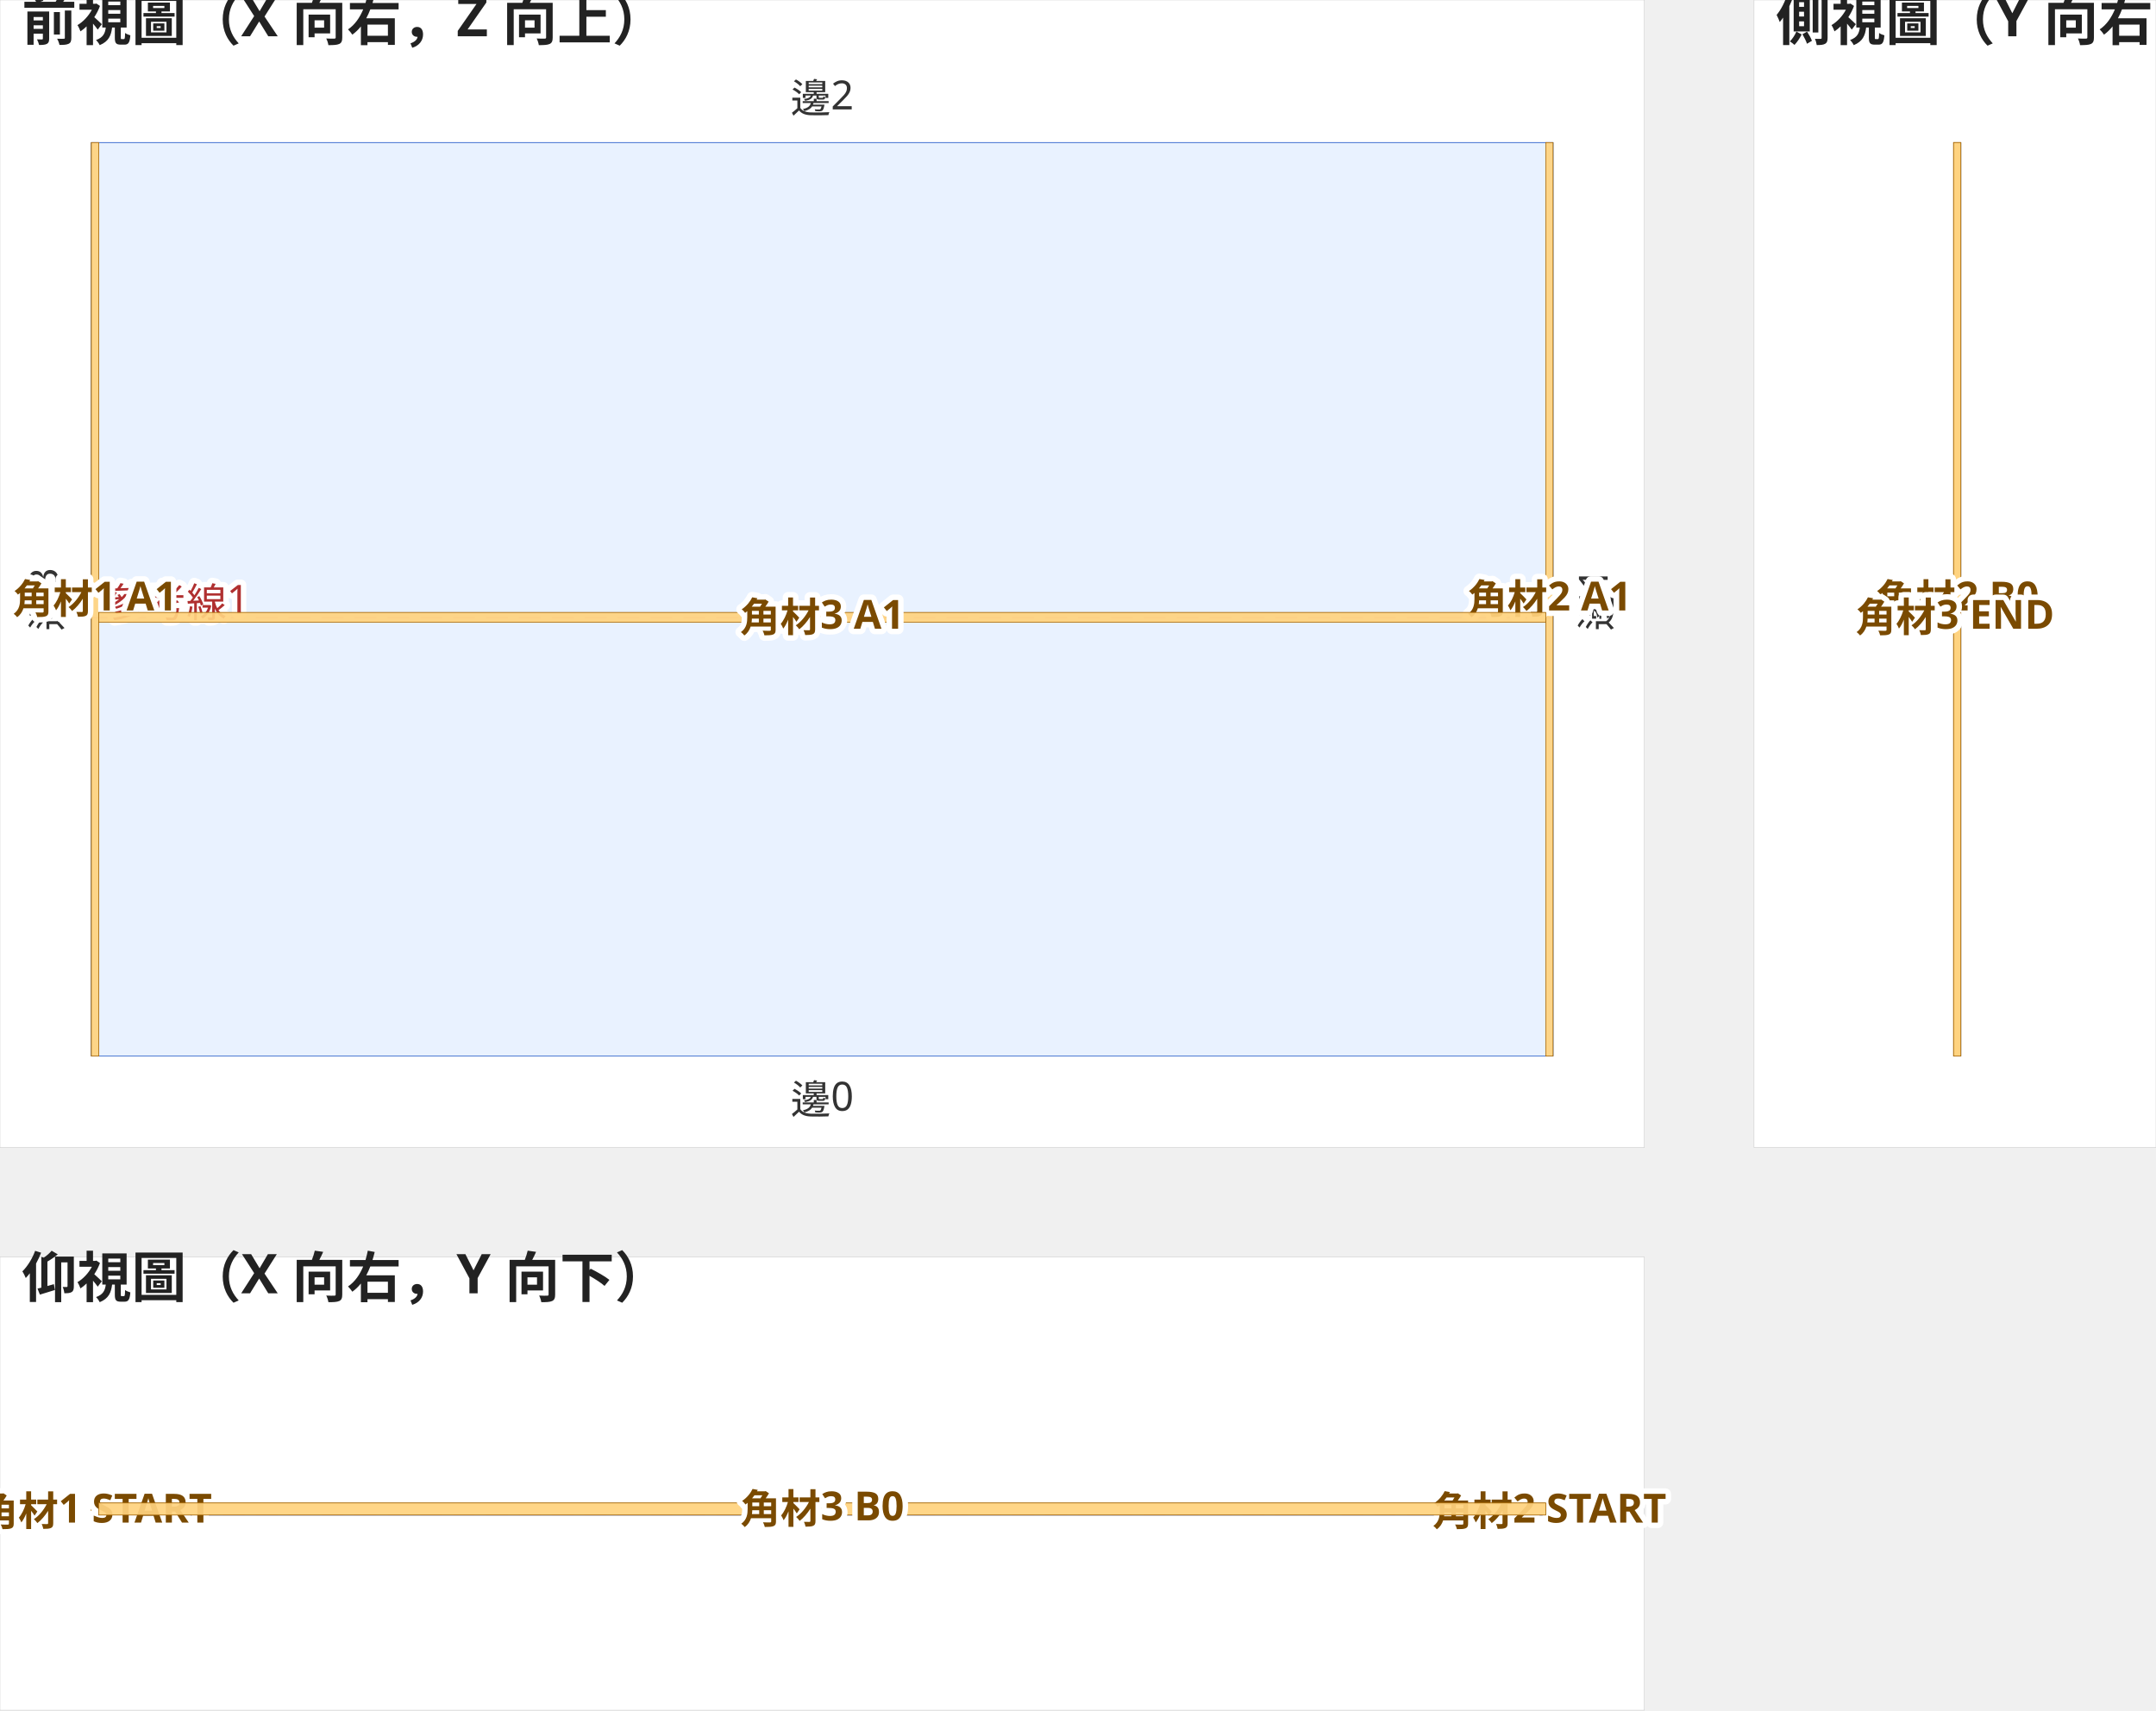
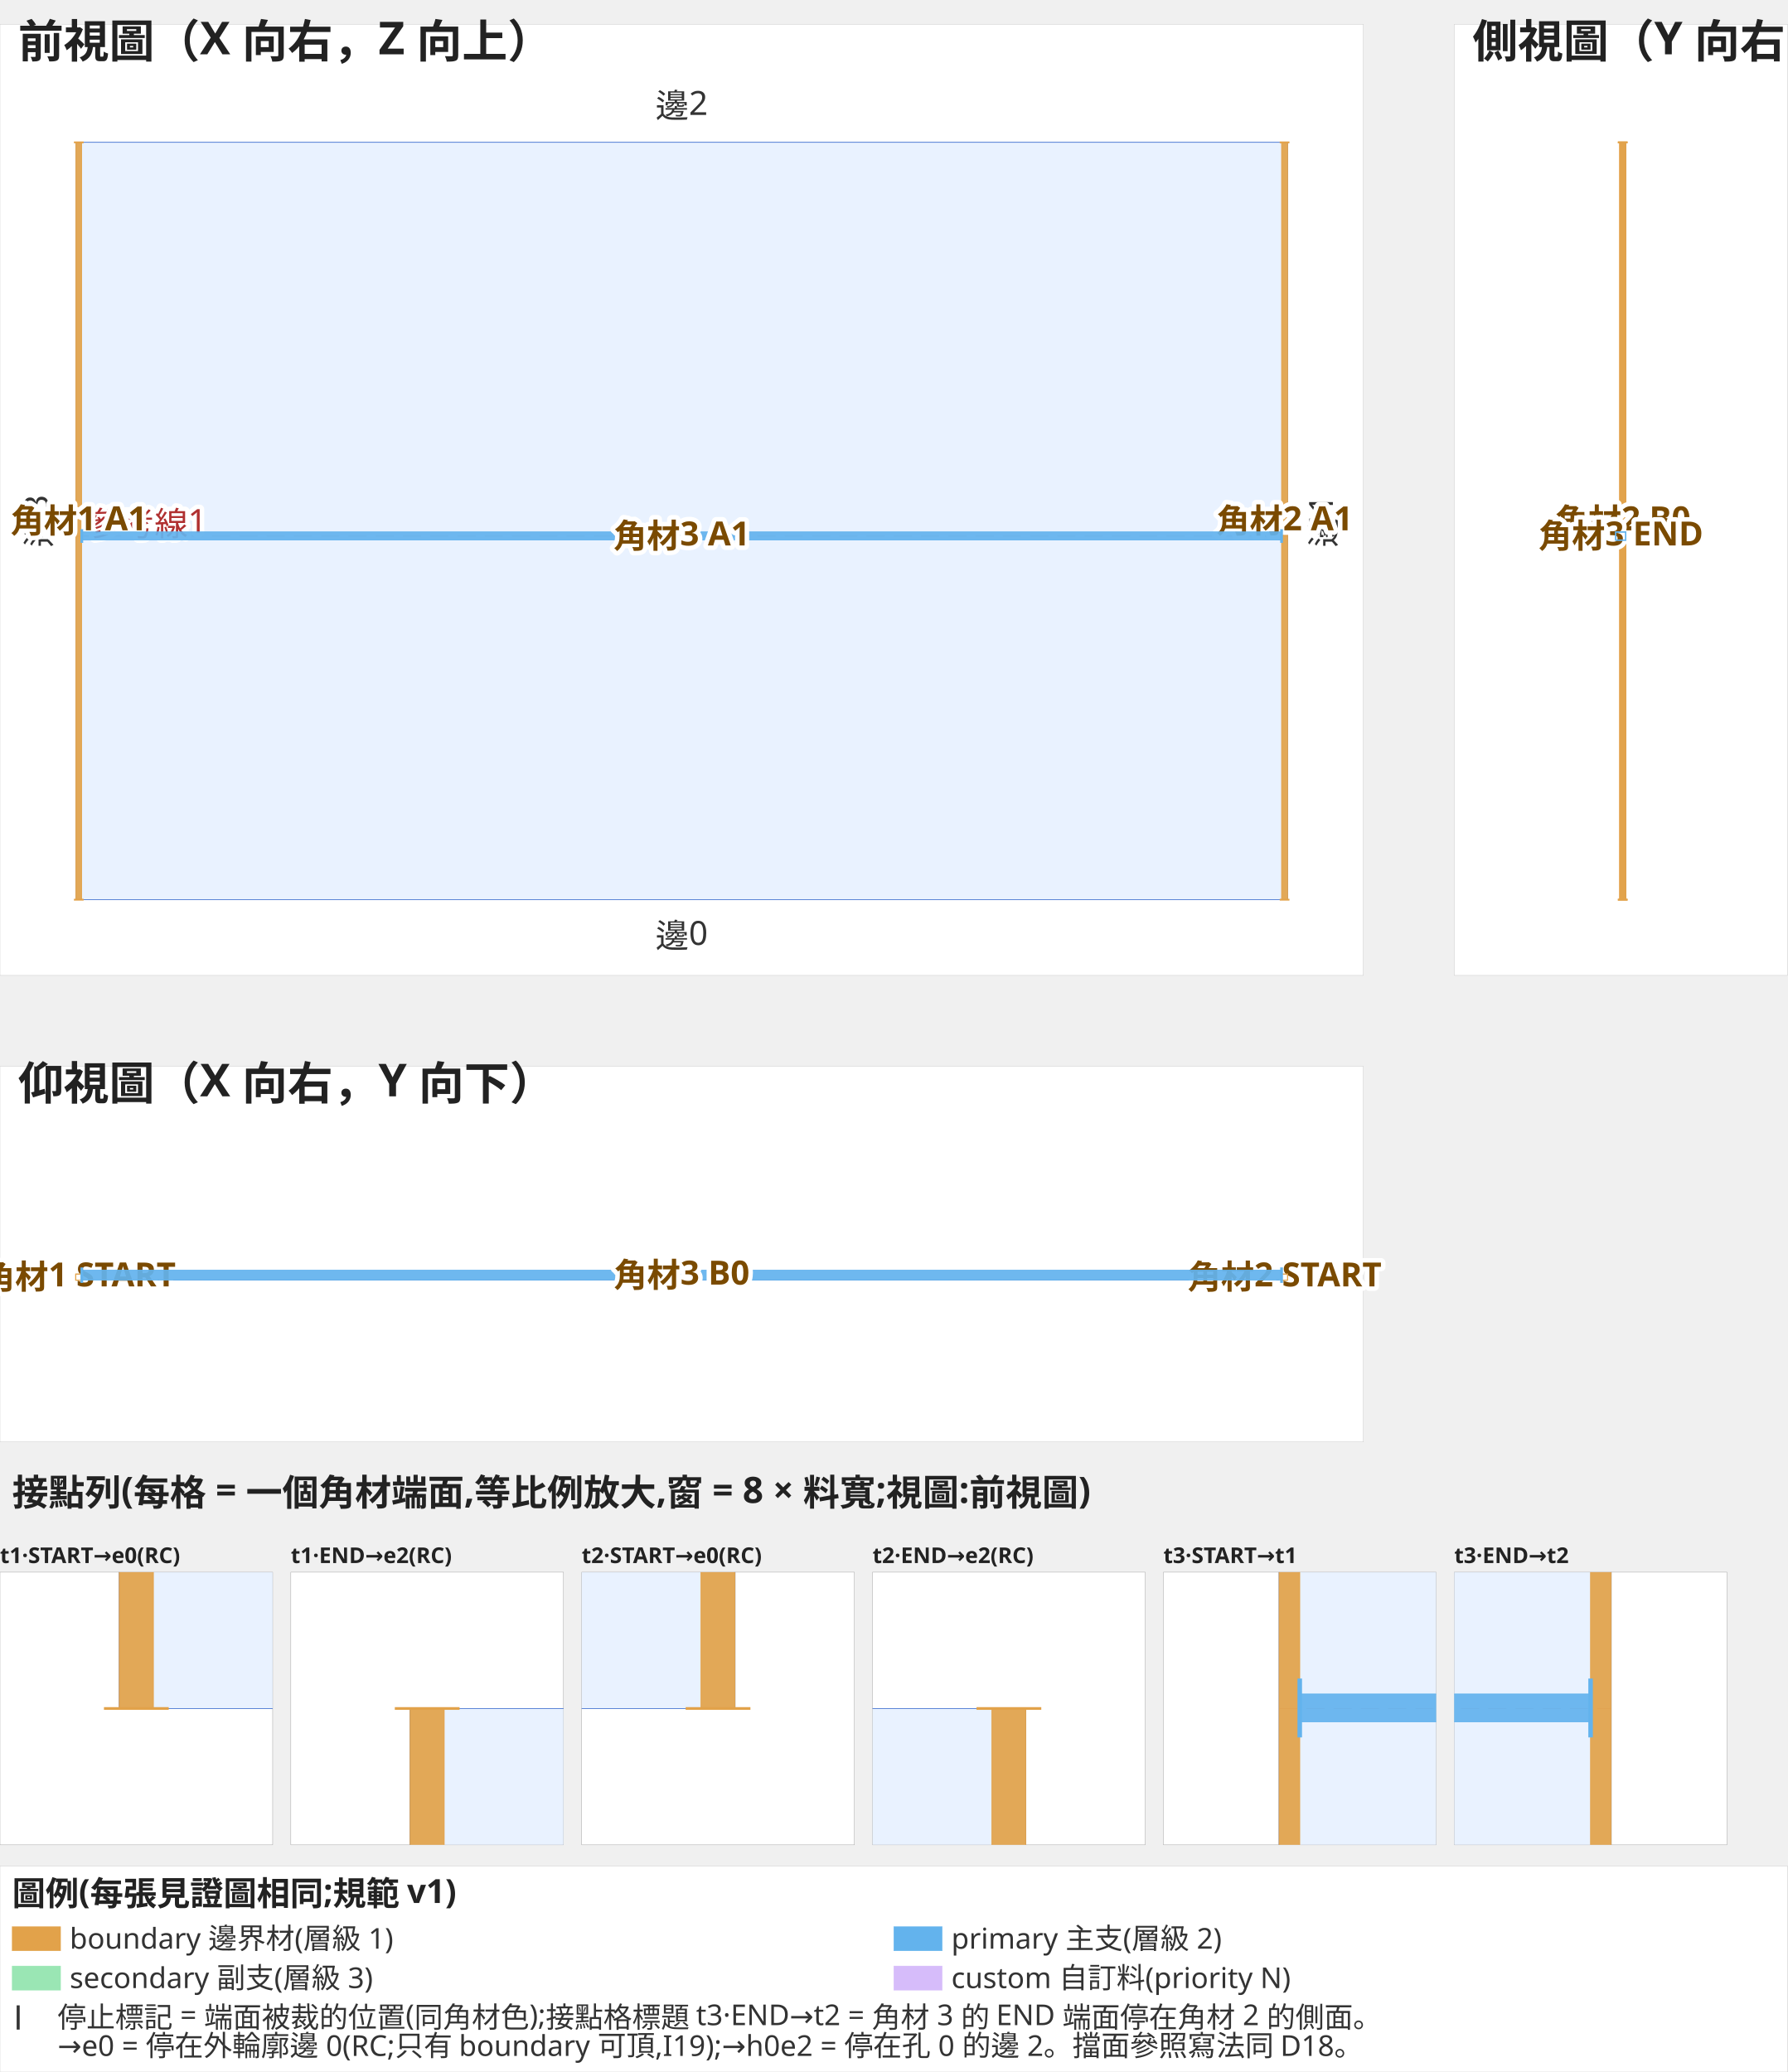
- <svg xmlns="http://www.w3.org/2000/svg" width="100%" viewBox="0 0 5900 4680" data-full="0 0 5900 4680">
+ <svg xmlns="http://www.w3.org/2000/svg" width="100%" viewBox="0 -80 5900 6840" data-full="0 -80 5900 6840">
  <style>
  polygon, line, rect { vector-effect: non-scaling-stroke; }
  .frame { fill: #ffffff; stroke: #bbbbbb; stroke-width: 1px; }
  .title { font: bold 150px sans-serif; fill: #222222; }
  .label { font: 110px sans-serif; fill: #333333; text-anchor: middle; dominant-baseline: middle; }
  .guide-label { text-anchor: start; fill: #b03030; }
  .timber-label { fill: #7a4a00; font-weight: bold; }
  .guide-label, .timber-label { paint-order: stroke; stroke: #ffffff; stroke-width: 30px; stroke-linejoin: round; }
  .surface { fill: #dbe9ff; fill-opacity: 0.6; stroke: #3366cc; stroke-width: 1.5px; }
  .hole { fill: #ffffff; stroke: #3366cc; stroke-width: 1.5px; }
  .edge { stroke: #3366cc; stroke-width: 1.5px; }
  .edge-free { stroke: #e08020; stroke-width: 1.5px; stroke-dasharray: 30 15; }
  .guide { stroke: #cc3333; stroke-width: 1px; stroke-dasharray: 60 30; }
  .timber-face { fill: #ffd27f; fill-opacity: 0.5; stroke: #a06000; stroke-width: 1.5px; }
  .timber-face-near { fill-opacity: 0.85; }
</style>
-   <g transform="translate(250,2890)">
+   <style id="witness">.role-boundary{fill:#e2a24a;stroke:#e2a24a}.role-primary{fill:#63b3ed;stroke:#63b3ed}.role-secondary{fill:#9ae6b4;stroke:#9ae6b4}.role-custom{fill:#d6bcfa;stroke:#d6bcfa}.stop{fill:none;stroke-linecap:butt}.stop-label{font:bold 110px sans-serif;dominant-baseline:middle;paint-order:stroke;stroke:#ffffff;stroke-width:30px;stroke-linejoin:round}.tile-frame{fill:#ffffff;stroke:#888888;stroke-width:1px}.tile-title{font:bold 72px sans-serif;fill:#222222}.tile .label{display:none}.legend-title{font:bold 110px sans-serif;fill:#222222}.legend-text{font:95px sans-serif;fill:#333333;dominant-baseline:middle}.legend-box{fill:#ffffff;stroke:#bbbbbb;stroke-width:1px}.section-title{font:bold 120px sans-serif;fill:#222222}</style>
+   <g transform="translate(250,2890)" data-view="front">
    <rect class="frame" x="-250" y="-2890" width="4500" height="3140" />
    <text x="-190" y="-2780" class="title">前視圖（X 向右，Z 向上）</text>
    <polygon points="0,0 4000,0 4000,-2500 0,-2500" class="surface" />
    <line x1="0" y1="0" x2="4000" y2="0" class="edge" />
    <text x="2000" y="120" class="label">邊0</text>
    <line x1="4000" y1="0" x2="4000" y2="-2500" class="edge" />
    <text x="4120" y="-1250" class="label" transform="rotate(-90 4120 -1250)">邊1</text>
    <line x1="4000" y1="-2500" x2="0" y2="-2500" class="edge" />
    <text x="2000" y="-2620" class="label">邊2</text>
    <line x1="0" y1="-2500" x2="0" y2="0" class="edge" />
    <text x="-120" y="-1250" class="label" transform="rotate(-90 -120 -1250)">邊3</text>
    <line x1="0" y1="-1200" x2="4000" y2="-1200" class="guide" />
    <text x="40" y="-1240" class="label guide-label">參考線1</text>
-     <polygon points="20,0 0,0 0,-2500 20,-2500" class="timber-face" />
-     <polygon points="20,0 20,-2500 0,-2500 0,0" class="timber-face timber-face-near" />
+     <polygon points="20,0 0,0 0,-2500 20,-2500" class="timber-face role-boundary" data-t="1" />
+     <polygon points="20,0 20,-2500 0,-2500 0,0" class="timber-face timber-face-near role-boundary" data-t="1" />
    <text x="10" y="-1250" class="label timber-label">角材1 A1</text>
-     <polygon points="4000,0 3980,0 3980,-2500 4000,-2500" class="timber-face" />
-     <polygon points="4000,0 4000,-2500 3980,-2500 3980,0" class="timber-face timber-face-near" />
+     <polygon points="4000,0 3980,0 3980,-2500 4000,-2500" class="timber-face role-boundary" data-t="2" />
+     <polygon points="4000,0 4000,-2500 3980,-2500 3980,0" class="timber-face timber-face-near role-boundary" data-t="2" />
    <text x="3990" y="-1250" class="label timber-label">角材2 A1</text>
-     <polygon points="20,-1187 20,-1214 3980,-1214 3980,-1187" class="timber-face" />
-     <polygon points="20,-1187 3980,-1187 3980,-1214 20,-1214" class="timber-face timber-face-near" />
+     <polygon points="20,-1187 20,-1214 3980,-1214 3980,-1187" class="timber-face role-primary" data-t="3" />
+     <polygon points="20,-1187 3980,-1187 3980,-1214 20,-1214" class="timber-face timber-face-near role-primary" data-t="3" />
    <text x="2000" y="-1200" class="label timber-label">角材3 A1</text>
+     <line x1="-6" y1="0" x2="26" y2="0" class="stop" stroke="#e2a24a" stroke-width="6" data-joint="t1.START" />
+     <line x1="-6" y1="-2500" x2="26" y2="-2500" class="stop" stroke="#e2a24a" stroke-width="6" data-joint="t1.END" />
+     <line x1="3974" y1="0" x2="4006" y2="0" class="stop" stroke="#e2a24a" stroke-width="6" data-joint="t2.START" />
+     <line x1="3974" y1="-2500" x2="4006" y2="-2500" class="stop" stroke="#e2a24a" stroke-width="6" data-joint="t2.END" />
+     <line x1="20" y1="-1223" x2="20" y2="-1178" class="stop" stroke="#63b3ed" stroke-width="9" data-joint="t3.START" />
+     <line x1="3980" y1="-1223" x2="3980" y2="-1178" class="stop" stroke="#63b3ed" stroke-width="9" data-joint="t3.END" />
  </g>
-   <g transform="translate(5366,2890)">
+   <g transform="translate(5366,2890)" data-view="side">
    <rect class="frame" x="-566" y="-2890" width="1100" height="3140" />
    <text x="-506" y="-2780" class="title">側視圖（Y 向右，Z 向上）</text>
    <polygon points="0,0 0,0 0,-2500 0,-2500" class="surface" />
    <line x1="0" y1="0" x2="0" y2="0" class="edge" />
    <line x1="0" y1="0" x2="0" y2="-2500" class="edge" />
    <line x1="0" y1="-2500" x2="0" y2="-2500" class="edge" />
    <line x1="0" y1="-2500" x2="0" y2="0" class="edge" />
    <line x1="0" y1="-1200" x2="0" y2="-1200" class="guide" />
-     <polygon points="0,0 -20,0 -20,-2500 0,-2500" class="timber-face" />
-     <polygon points="0,0 0,-2500 -20,-2500 -20,0" class="timber-face timber-face-near" />
+     <polygon points="0,0 -20,0 -20,-2500 0,-2500" class="timber-face role-boundary" data-t="1" />
+     <polygon points="0,0 0,-2500 -20,-2500 -20,0" class="timber-face timber-face-near role-boundary" data-t="1" />
    <text x="-10" y="-1250" class="label timber-label">角材1 B0</text>
-     <polygon points="0,0 -20,0 -20,-2500 0,-2500" class="timber-face" />
-     <polygon points="0,0 0,-2500 -20,-2500 -20,0" class="timber-face timber-face-near" />
+     <polygon points="0,0 -20,0 -20,-2500 0,-2500" class="timber-face role-boundary" data-t="2" />
+     <polygon points="0,0 0,-2500 -20,-2500 -20,0" class="timber-face timber-face-near role-boundary" data-t="2" />
    <text x="-10" y="-1250" class="label timber-label">角材2 B0</text>
-     <polygon points="0,-1187 -33,-1187 -33,-1214 0,-1214" class="timber-face" />
-     <polygon points="0,-1187 0,-1214 -33,-1214 -33,-1187" class="timber-face timber-face-near" />
+     <polygon points="0,-1187 -33,-1187 -33,-1214 0,-1214" class="timber-face role-primary" data-t="3" />
+     <polygon points="0,-1187 0,-1214 -33,-1214 -33,-1187" class="timber-face timber-face-near role-primary" data-t="3" />
    <text x="-16" y="-1200" class="label timber-label">角材3 END</text>
+     <line x1="-26" y1="0" x2="6" y2="0" class="stop" stroke="#e2a24a" stroke-width="6" data-joint="t1.START" />
+     <line x1="-26" y1="-2500" x2="6" y2="-2500" class="stop" stroke="#e2a24a" stroke-width="6" data-joint="t1.END" />
+     <line x1="-26" y1="0" x2="6" y2="0" class="stop" stroke="#e2a24a" stroke-width="6" data-joint="t2.START" />
+     <line x1="-26" y1="-2500" x2="6" y2="-2500" class="stop" stroke="#e2a24a" stroke-width="6" data-joint="t2.END" />
+     <rect x="-33" y="-1214" width="33" height="27" class="stop" stroke="#63b3ed" stroke-width="4" data-joint="t3.START" />
+     <rect x="-33" y="-1214" width="33" height="27" class="stop" stroke="#63b3ed" stroke-width="4" data-joint="t3.END" />
  </g>
-   <g transform="translate(250,4146)">
+   <g transform="translate(250,4146)" data-view="bottom">
    <rect class="frame" x="-250" y="-706" width="4500" height="1240" />
    <text x="-190" y="-596" class="title">仰視圖（X 向右，Y 向下）</text>
    <polygon points="0,0 4000,0 4000,0 0,0" class="surface" />
    <line x1="0" y1="0" x2="4000" y2="0" class="edge" />
    <line x1="4000" y1="0" x2="4000" y2="0" class="edge" />
    <line x1="4000" y1="0" x2="0" y2="0" class="edge" />
    <line x1="0" y1="0" x2="0" y2="0" class="edge" />
    <line x1="0" y1="0" x2="4000" y2="0" class="guide" />
-     <polygon points="20,0 0,0 0,-20 20,-20" class="timber-face" />
-     <polygon points="20,0 20,-20 0,-20 0,0" class="timber-face timber-face-near" />
+     <polygon points="20,0 0,0 0,-20 20,-20" class="timber-face role-boundary" data-t="1" />
+     <polygon points="20,0 20,-20 0,-20 0,0" class="timber-face timber-face-near role-boundary" data-t="1" />
    <text x="10" y="-10" class="label timber-label">角材1 START</text>
-     <polygon points="4000,0 3980,0 3980,-20 4000,-20" class="timber-face" />
-     <polygon points="4000,0 4000,-20 3980,-20 3980,0" class="timber-face timber-face-near" />
+     <polygon points="4000,0 3980,0 3980,-20 4000,-20" class="timber-face role-boundary" data-t="2" />
+     <polygon points="4000,0 4000,-20 3980,-20 3980,0" class="timber-face timber-face-near role-boundary" data-t="2" />
    <text x="3990" y="-10" class="label timber-label">角材2 START</text>
-     <polygon points="20,0 20,-33 3980,-33 3980,0" class="timber-face" />
-     <polygon points="20,0 3980,0 3980,-33 20,-33" class="timber-face timber-face-near" />
+     <polygon points="20,0 20,-33 3980,-33 3980,0" class="timber-face role-primary" data-t="3" />
+     <polygon points="20,0 3980,0 3980,-33 20,-33" class="timber-face timber-face-near role-primary" data-t="3" />
    <text x="2000" y="-16" class="label timber-label">角材3 B0</text>
+     <rect x="0" y="-20" width="20" height="20" class="stop" stroke="#e2a24a" stroke-width="3" data-joint="t1.START" />
+     <rect x="0" y="-20" width="20" height="20" class="stop" stroke="#e2a24a" stroke-width="3" data-joint="t1.END" />
+     <rect x="3980" y="-20" width="20" height="20" class="stop" stroke="#e2a24a" stroke-width="3" data-joint="t2.START" />
+     <rect x="3980" y="-20" width="20" height="20" class="stop" stroke="#e2a24a" stroke-width="3" data-joint="t2.END" />
+     <line x1="20" y1="-42" x2="20" y2="9" class="stop" stroke="#63b3ed" stroke-width="9" data-joint="t3.START" />
+     <line x1="3980" y1="-42" x2="3980" y2="9" class="stop" stroke="#63b3ed" stroke-width="9" data-joint="t3.END" />
  </g>
+   <text x="40" y="4890" class="section-title">接點列(每格 = 一個角材端面,等比例放大,窗 = 8 × 料寬;視圖:前視圖)</text>
+   <text x="0" y="5080" class="tile-title">t1·START→e0(RC)</text>
+   <rect x="0" y="5110" width="900" height="900" class="tile-frame" />
+   <svg x="0" y="5110" width="900" height="900" viewBox="-70 -80 160 160" preserveAspectRatio="xMidYMid meet" class="tile" data-joint="t1.START">
+     <polygon points="0,0 4000,0 4000,-2500 0,-2500" class="surface" />
+     <line x1="0" y1="0" x2="4000" y2="0" class="edge" />
+     <line x1="4000" y1="0" x2="4000" y2="-2500" class="edge" />
+     <line x1="4000" y1="-2500" x2="0" y2="-2500" class="edge" />
+     <line x1="0" y1="-2500" x2="0" y2="0" class="edge" />
+     <line x1="0" y1="-1200" x2="4000" y2="-1200" class="guide" />
+     <polygon points="20,0 0,0 0,-2500 20,-2500" class="timber-face role-boundary" data-t="1" />
+     <polygon points="20,0 20,-2500 0,-2500 0,0" class="timber-face timber-face-near role-boundary" data-t="1" />
+     <polygon points="4000,0 3980,0 3980,-2500 4000,-2500" class="timber-face role-boundary" data-t="2" />
+     <polygon points="4000,0 4000,-2500 3980,-2500 3980,0" class="timber-face timber-face-near role-boundary" data-t="2" />
+     <polygon points="20,-1187 20,-1214 3980,-1214 3980,-1187" class="timber-face role-primary" data-t="3" />
+     <polygon points="20,-1187 3980,-1187 3980,-1214 20,-1214" class="timber-face timber-face-near role-primary" data-t="3" />
+     <line x1="-9" y1="0" x2="29" y2="0" class="stop" stroke="#e2a24a" stroke-width="9" data-joint="t1.START" />
+   </svg>
+   <text x="960" y="5080" class="tile-title">t1·END→e2(RC)</text>
+   <rect x="960" y="5110" width="900" height="900" class="tile-frame" />
+   <svg x="960" y="5110" width="900" height="900" viewBox="-70 -2580 160 160" preserveAspectRatio="xMidYMid meet" class="tile" data-joint="t1.END">
+     <polygon points="0,0 4000,0 4000,-2500 0,-2500" class="surface" />
+     <line x1="0" y1="0" x2="4000" y2="0" class="edge" />
+     <line x1="4000" y1="0" x2="4000" y2="-2500" class="edge" />
+     <line x1="4000" y1="-2500" x2="0" y2="-2500" class="edge" />
+     <line x1="0" y1="-2500" x2="0" y2="0" class="edge" />
+     <line x1="0" y1="-1200" x2="4000" y2="-1200" class="guide" />
+     <polygon points="20,0 0,0 0,-2500 20,-2500" class="timber-face role-boundary" data-t="1" />
+     <polygon points="20,0 20,-2500 0,-2500 0,0" class="timber-face timber-face-near role-boundary" data-t="1" />
+     <polygon points="4000,0 3980,0 3980,-2500 4000,-2500" class="timber-face role-boundary" data-t="2" />
+     <polygon points="4000,0 4000,-2500 3980,-2500 3980,0" class="timber-face timber-face-near role-boundary" data-t="2" />
+     <polygon points="20,-1187 20,-1214 3980,-1214 3980,-1187" class="timber-face role-primary" data-t="3" />
+     <polygon points="20,-1187 3980,-1187 3980,-1214 20,-1214" class="timber-face timber-face-near role-primary" data-t="3" />
+     <line x1="-9" y1="-2500" x2="29" y2="-2500" class="stop" stroke="#e2a24a" stroke-width="9" data-joint="t1.END" />
+   </svg>
+   <text x="1920" y="5080" class="tile-title">t2·START→e0(RC)</text>
+   <rect x="1920" y="5110" width="900" height="900" class="tile-frame" />
+   <svg x="1920" y="5110" width="900" height="900" viewBox="3910 -80 160 160" preserveAspectRatio="xMidYMid meet" class="tile" data-joint="t2.START">
+     <polygon points="0,0 4000,0 4000,-2500 0,-2500" class="surface" />
+     <line x1="0" y1="0" x2="4000" y2="0" class="edge" />
+     <line x1="4000" y1="0" x2="4000" y2="-2500" class="edge" />
+     <line x1="4000" y1="-2500" x2="0" y2="-2500" class="edge" />
+     <line x1="0" y1="-2500" x2="0" y2="0" class="edge" />
+     <line x1="0" y1="-1200" x2="4000" y2="-1200" class="guide" />
+     <polygon points="20,0 0,0 0,-2500 20,-2500" class="timber-face role-boundary" data-t="1" />
+     <polygon points="20,0 20,-2500 0,-2500 0,0" class="timber-face timber-face-near role-boundary" data-t="1" />
+     <polygon points="4000,0 3980,0 3980,-2500 4000,-2500" class="timber-face role-boundary" data-t="2" />
+     <polygon points="4000,0 4000,-2500 3980,-2500 3980,0" class="timber-face timber-face-near role-boundary" data-t="2" />
+     <polygon points="20,-1187 20,-1214 3980,-1214 3980,-1187" class="timber-face role-primary" data-t="3" />
+     <polygon points="20,-1187 3980,-1187 3980,-1214 20,-1214" class="timber-face timber-face-near role-primary" data-t="3" />
+     <line x1="3971" y1="0" x2="4009" y2="0" class="stop" stroke="#e2a24a" stroke-width="9" data-joint="t2.START" />
+   </svg>
+   <text x="2880" y="5080" class="tile-title">t2·END→e2(RC)</text>
+   <rect x="2880" y="5110" width="900" height="900" class="tile-frame" />
+   <svg x="2880" y="5110" width="900" height="900" viewBox="3910 -2580 160 160" preserveAspectRatio="xMidYMid meet" class="tile" data-joint="t2.END">
+     <polygon points="0,0 4000,0 4000,-2500 0,-2500" class="surface" />
+     <line x1="0" y1="0" x2="4000" y2="0" class="edge" />
+     <line x1="4000" y1="0" x2="4000" y2="-2500" class="edge" />
+     <line x1="4000" y1="-2500" x2="0" y2="-2500" class="edge" />
+     <line x1="0" y1="-2500" x2="0" y2="0" class="edge" />
+     <line x1="0" y1="-1200" x2="4000" y2="-1200" class="guide" />
+     <polygon points="20,0 0,0 0,-2500 20,-2500" class="timber-face role-boundary" data-t="1" />
+     <polygon points="20,0 20,-2500 0,-2500 0,0" class="timber-face timber-face-near role-boundary" data-t="1" />
+     <polygon points="4000,0 3980,0 3980,-2500 4000,-2500" class="timber-face role-boundary" data-t="2" />
+     <polygon points="4000,0 4000,-2500 3980,-2500 3980,0" class="timber-face timber-face-near role-boundary" data-t="2" />
+     <polygon points="20,-1187 20,-1214 3980,-1214 3980,-1187" class="timber-face role-primary" data-t="3" />
+     <polygon points="20,-1187 3980,-1187 3980,-1214 20,-1214" class="timber-face timber-face-near role-primary" data-t="3" />
+     <line x1="3971" y1="-2500" x2="4009" y2="-2500" class="stop" stroke="#e2a24a" stroke-width="9" data-joint="t2.END" />
+   </svg>
+   <text x="3840" y="5080" class="tile-title">t3·START→t1</text>
+   <rect x="3840" y="5110" width="900" height="900" class="tile-frame" />
+   <svg x="3840" y="5110" width="900" height="900" viewBox="-112 -1332 264 264" preserveAspectRatio="xMidYMid meet" class="tile" data-joint="t3.START">
+     <polygon points="0,0 4000,0 4000,-2500 0,-2500" class="surface" />
+     <line x1="0" y1="0" x2="4000" y2="0" class="edge" />
+     <line x1="4000" y1="0" x2="4000" y2="-2500" class="edge" />
+     <line x1="4000" y1="-2500" x2="0" y2="-2500" class="edge" />
+     <line x1="0" y1="-2500" x2="0" y2="0" class="edge" />
+     <line x1="0" y1="-1200" x2="4000" y2="-1200" class="guide" />
+     <polygon points="20,0 0,0 0,-2500 20,-2500" class="timber-face role-boundary" data-t="1" />
+     <polygon points="20,0 20,-2500 0,-2500 0,0" class="timber-face timber-face-near role-boundary" data-t="1" />
+     <polygon points="4000,0 3980,0 3980,-2500 4000,-2500" class="timber-face role-boundary" data-t="2" />
+     <polygon points="4000,0 4000,-2500 3980,-2500 3980,0" class="timber-face timber-face-near role-boundary" data-t="2" />
+     <polygon points="20,-1187 20,-1214 3980,-1214 3980,-1187" class="timber-face role-primary" data-t="3" />
+     <polygon points="20,-1187 3980,-1187 3980,-1214 20,-1214" class="timber-face timber-face-near role-primary" data-t="3" />
+     <line x1="20" y1="-1229" x2="20" y2="-1172" class="stop" stroke="#63b3ed" stroke-width="15" data-joint="t3.START" />
+   </svg>
+   <text x="4800" y="5080" class="tile-title">t3·END→t2</text>
+   <rect x="4800" y="5110" width="900" height="900" class="tile-frame" />
+   <svg x="4800" y="5110" width="900" height="900" viewBox="3848 -1332 264 264" preserveAspectRatio="xMidYMid meet" class="tile" data-joint="t3.END">
+     <polygon points="0,0 4000,0 4000,-2500 0,-2500" class="surface" />
+     <line x1="0" y1="0" x2="4000" y2="0" class="edge" />
+     <line x1="4000" y1="0" x2="4000" y2="-2500" class="edge" />
+     <line x1="4000" y1="-2500" x2="0" y2="-2500" class="edge" />
+     <line x1="0" y1="-2500" x2="0" y2="0" class="edge" />
+     <line x1="0" y1="-1200" x2="4000" y2="-1200" class="guide" />
+     <polygon points="20,0 0,0 0,-2500 20,-2500" class="timber-face role-boundary" data-t="1" />
+     <polygon points="20,0 20,-2500 0,-2500 0,0" class="timber-face timber-face-near role-boundary" data-t="1" />
+     <polygon points="4000,0 3980,0 3980,-2500 4000,-2500" class="timber-face role-boundary" data-t="2" />
+     <polygon points="4000,0 4000,-2500 3980,-2500 3980,0" class="timber-face timber-face-near role-boundary" data-t="2" />
+     <polygon points="20,-1187 20,-1214 3980,-1214 3980,-1187" class="timber-face role-primary" data-t="3" />
+     <polygon points="20,-1187 3980,-1187 3980,-1214 20,-1214" class="timber-face timber-face-near role-primary" data-t="3" />
+     <line x1="3980" y1="-1229" x2="3980" y2="-1172" class="stop" stroke="#63b3ed" stroke-width="15" data-joint="t3.END" />
+   </svg>
+   <rect x="0" y="6080" width="5900" height="680" class="legend-box" />
+   <text x="40" y="6210" class="legend-title">圖例(每張見證圖相同;規範 v1)</text>
+   <rect x="40" y="6280" width="160" height="80" class="role-boundary" />
+   <text x="230" y="6320" class="legend-text">boundary 邊界材(層級 1)</text>
+   <rect x="2950" y="6280" width="160" height="80" class="role-primary" />
+   <text x="3140" y="6320" class="legend-text">primary 主支(層級 2)</text>
+   <rect x="40" y="6410" width="160" height="80" class="role-secondary" />
+   <text x="230" y="6450" class="legend-text">secondary 副支(層級 3)</text>
+   <rect x="2950" y="6410" width="160" height="80" class="role-custom" />
+   <text x="3140" y="6450" class="legend-text">custom 自訂料(priority N)</text>
+   <line x1="60" y1="6540" x2="60" y2="6620" class="stop" stroke="#333333" stroke-width="10" />
+   <text x="190" y="6580" class="legend-text">停止標記 = 端面被裁的位置(同角材色);接點格標題 t3·END→t2 = 角材 3 的 END 端面停在角材 2 的側面。</text>
+   <text x="190" y="6680" class="legend-text">→e0 = 停在外輪廓邊 0(RC;只有 boundary 可頂,I19);→h0e2 = 停在孔 0 的邊 2。擋面參照寫法同 D18。</text>
</svg>
